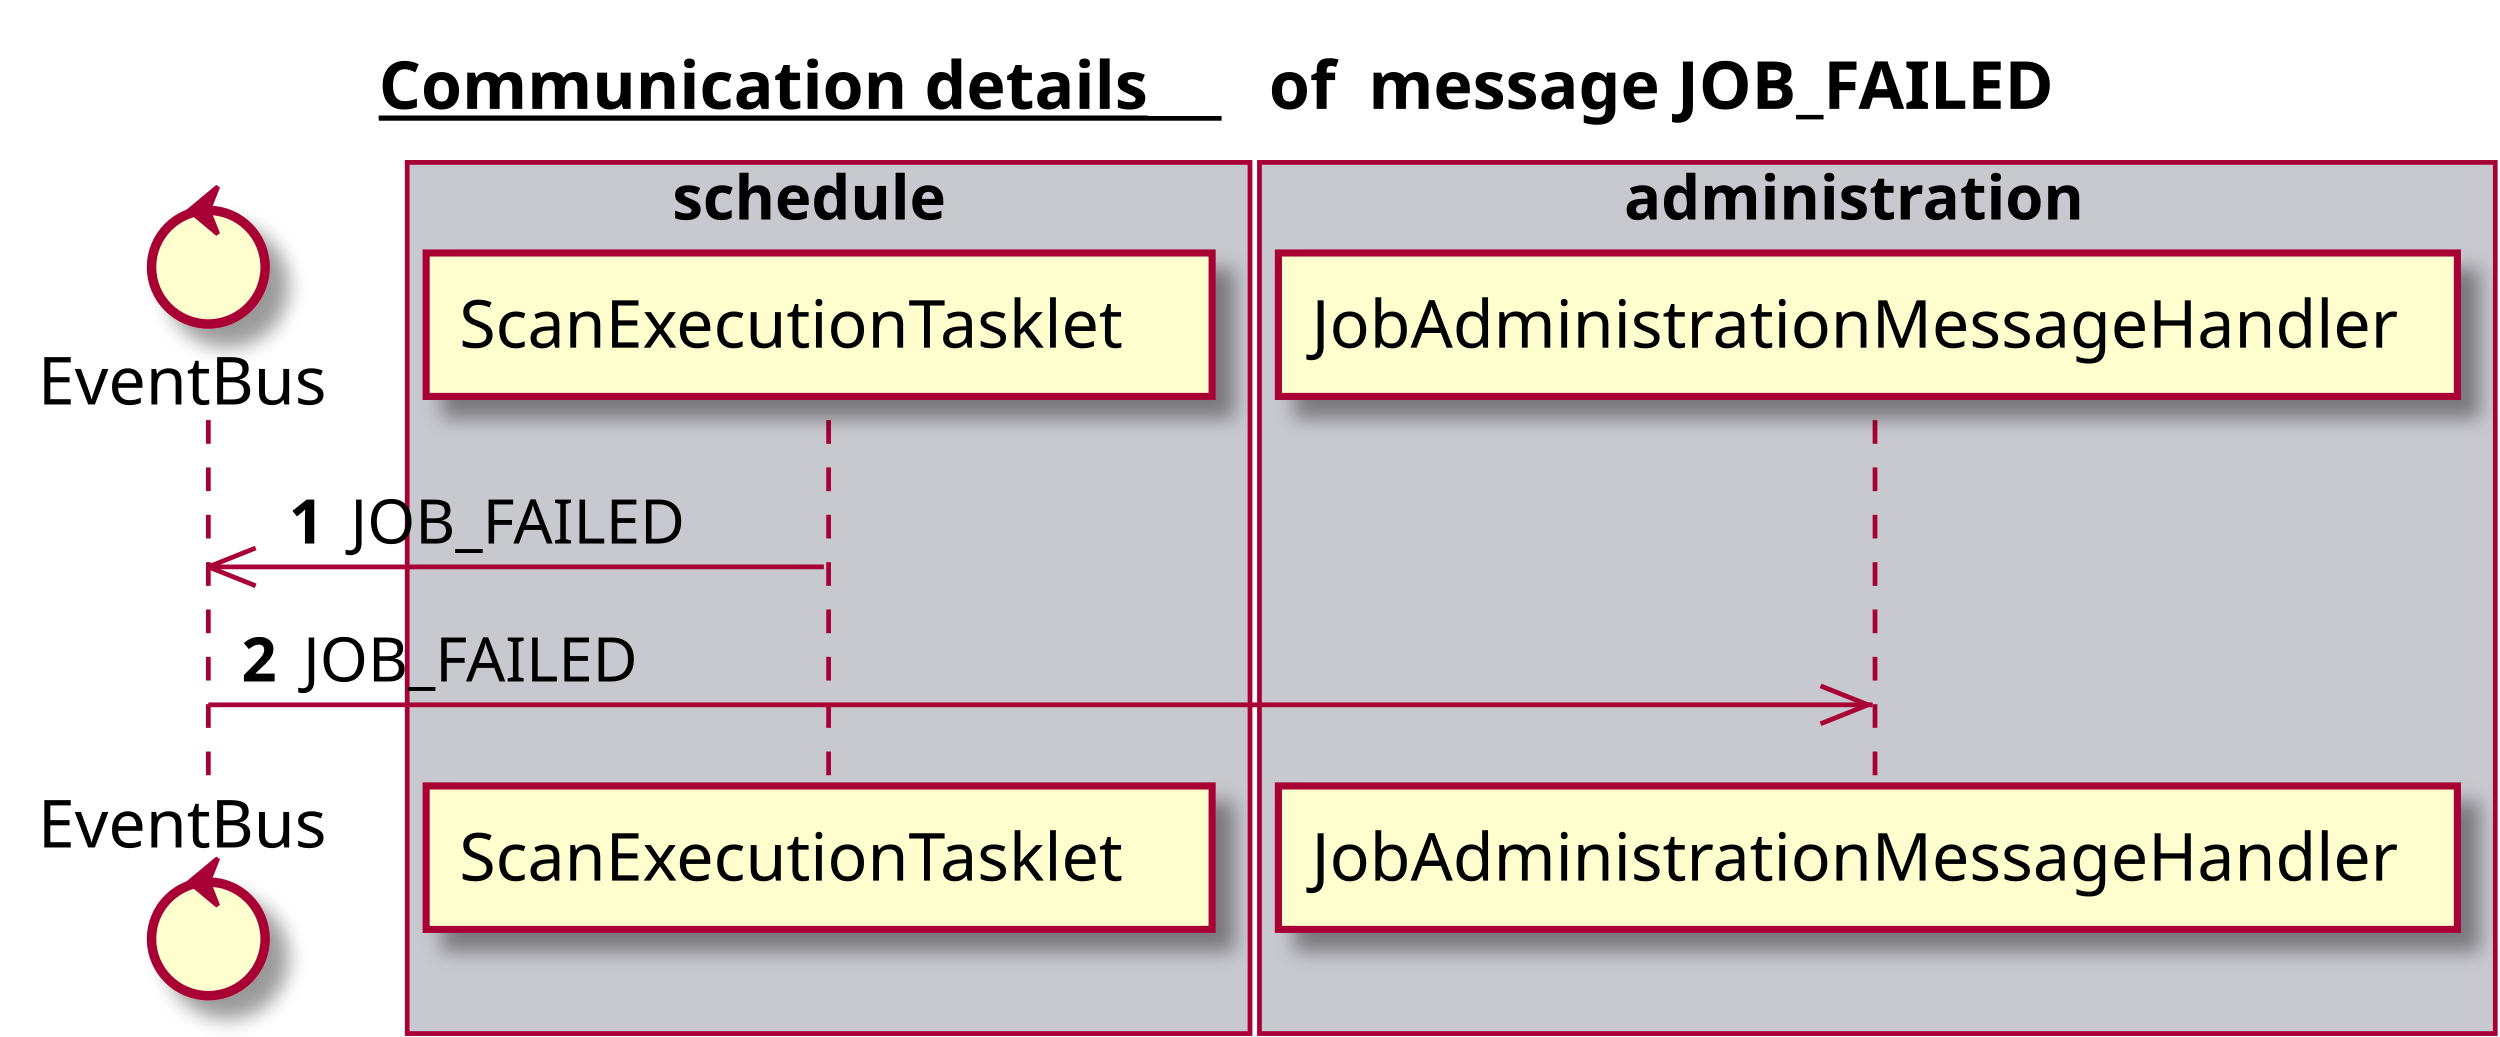
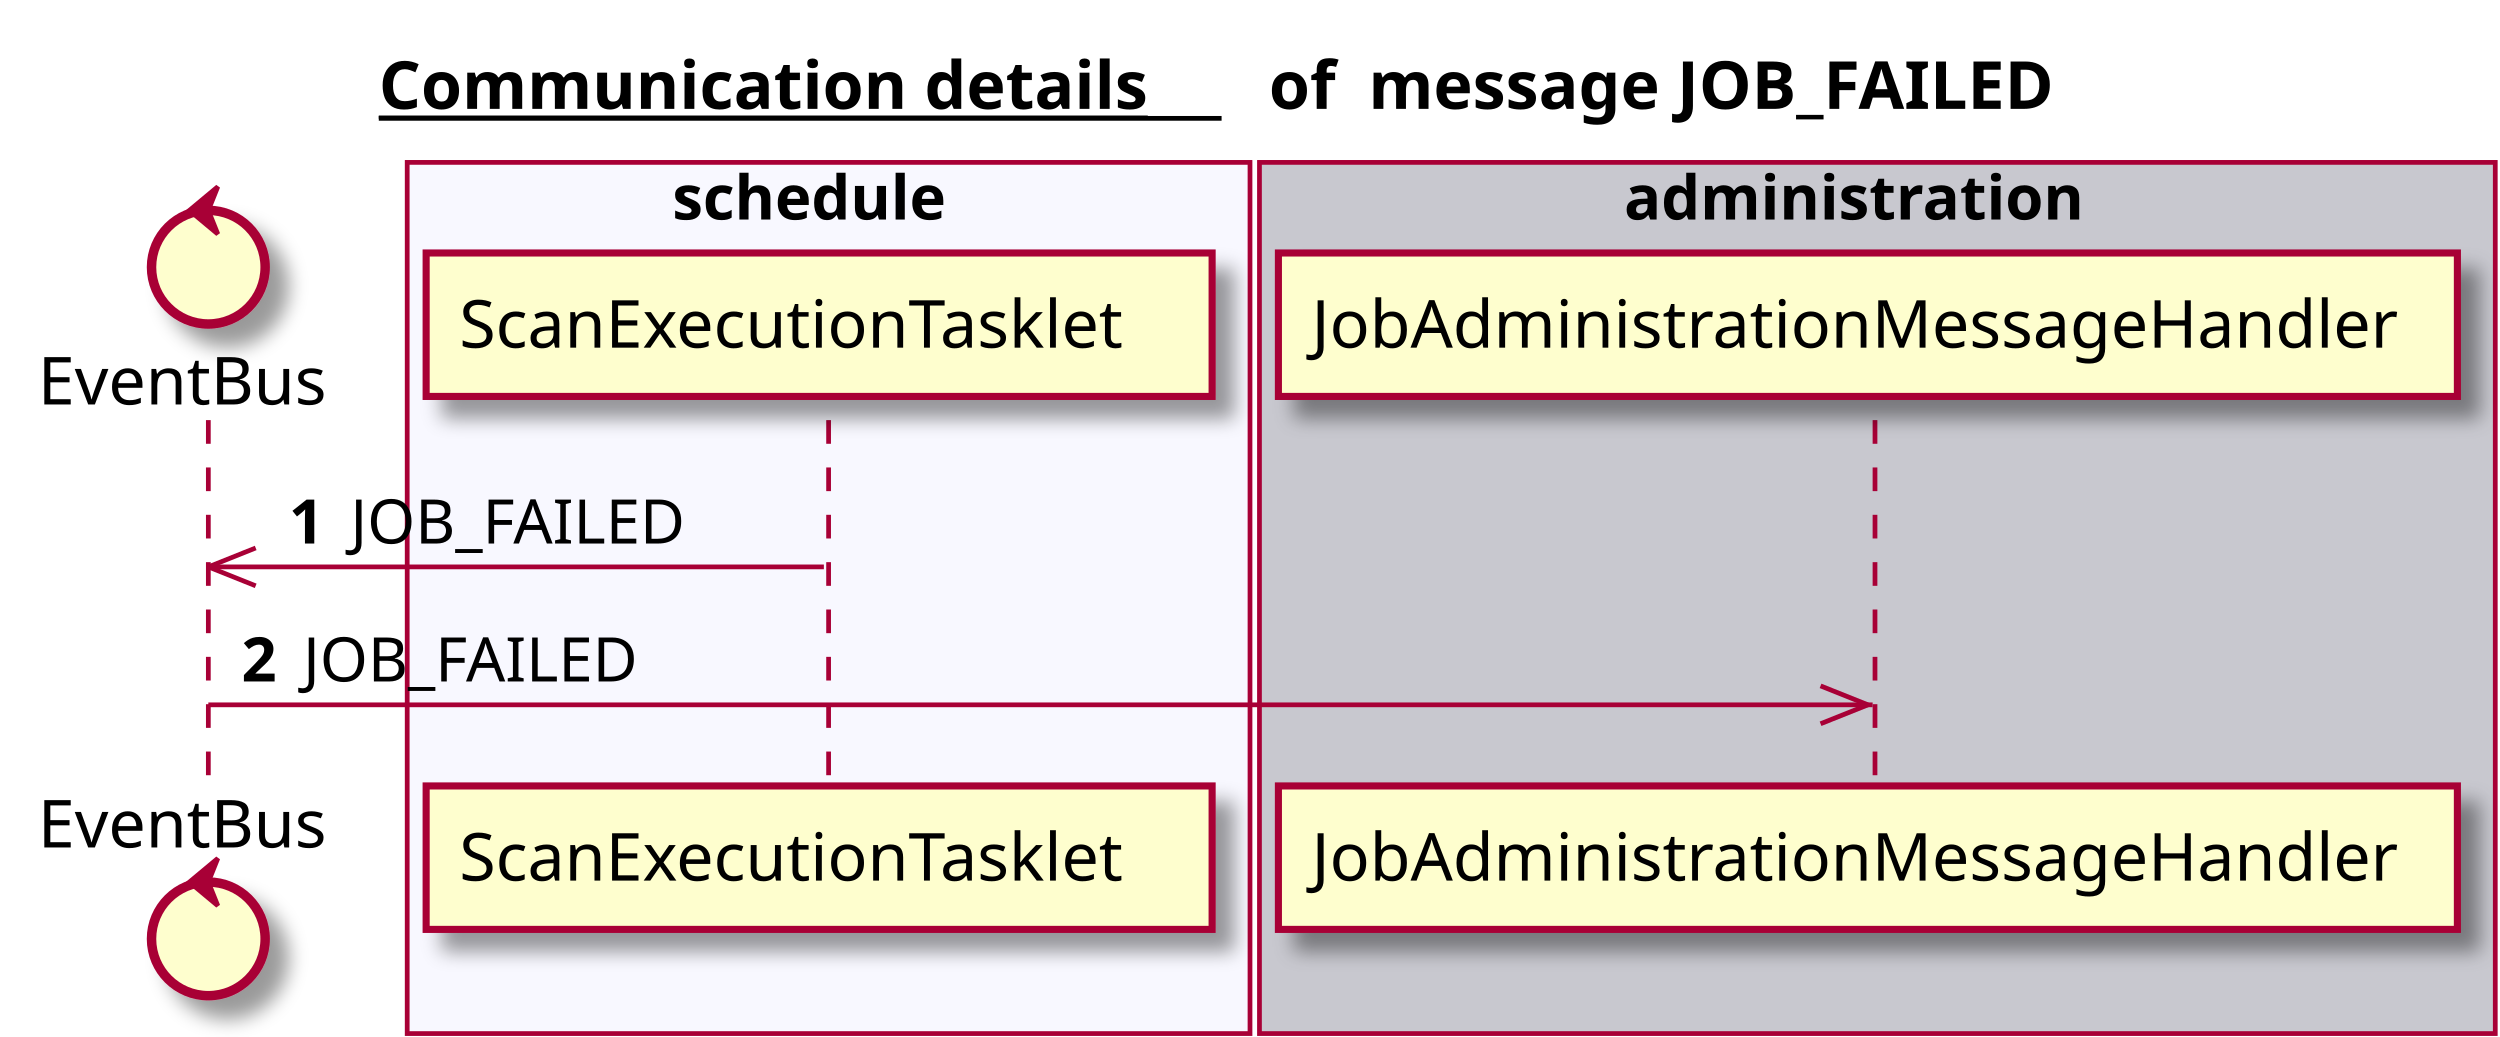
<svg xmlns="http://www.w3.org/2000/svg" contentScriptType="application/ecmascript" contentStyleType="text/css" height="219px" preserveAspectRatio="none" style="width:528px;height:219px;" version="1.1" viewBox="0 0 528 219" width="528px" zoomAndPan="magnify">
  <defs>
-     <filter height="300%" id="fyspqdj" width="300%" x="-1" y="-1">
+     <filter height="300%" id="fi7kkkg" width="300%" x="-1" y="-1">
      <feGaussianBlur result="blurOut" stdDeviation="2.0" />
      <feColorMatrix in="blurOut" result="blurOut2" type="matrix" values="0 0 0 0 0 0 0 0 0 0 0 0 0 0 0 0 0 0 .4 0" />
      <feOffset dx="4.0" dy="4.0" in="blurOut2" result="blurOut3" />
      <feBlend in="SourceGraphic" in2="blurOut3" mode="normal" />
    </filter>
  </defs>
  <g>
    <text fill="#000000" font-family="sans-serif" font-size="14" font-weight="bold" lengthAdjust="spacingAndGlyphs" text-decoration="underline" textLength="178" x="80" y="22.995">Communication details</text>
    <line style="stroke: #000000; stroke-width: 1.0;" x1="80" x2="258" y1="24.995" y2="24.995" />
    <text fill="#000000" font-family="sans-serif" font-size="14" font-weight="bold" lengthAdjust="spacingAndGlyphs" textLength="16" x="268" y="22.995">of</text>
    <text fill="#000000" font-family="sans-serif" font-size="14" font-weight="bold" lengthAdjust="spacingAndGlyphs" textLength="162" x="289" y="22.995">message JOB_FAILED</text>
-     <rect fill="#C8C8CF" height="183.992" style="stroke: #A80036; stroke-width: 1.0;" width="178" x="86" y="34.297" />
+     <rect fill="#F8F8FF" height="183.992" style="stroke: #A80036; stroke-width: 1.0;" width="178" x="86" y="34.297" />
    <text fill="#000000" font-family="sans-serif" font-size="13" font-weight="bold" lengthAdjust="spacingAndGlyphs" textLength="66" x="142" y="46.364">schedule</text>
    <rect fill="#C8C8CF" height="183.992" style="stroke: #A80036; stroke-width: 1.0;" width="261" x="266" y="34.297" />
    <text fill="#000000" font-family="sans-serif" font-size="13" font-weight="bold" lengthAdjust="spacingAndGlyphs" textLength="107" x="343" y="46.364">administration</text>
    <line style="stroke: #A80036; stroke-width: 1.0; stroke-dasharray: 5.0,5.0;" x1="44" x2="44" y1="88.727" y2="166.992" />
    <line style="stroke: #A80036; stroke-width: 1.0; stroke-dasharray: 5.0,5.0;" x1="175" x2="175" y1="88.727" y2="166.992" />
    <line style="stroke: #A80036; stroke-width: 1.0; stroke-dasharray: 5.0,5.0;" x1="396" x2="396" y1="88.727" y2="166.992" />
    <text fill="#000000" font-family="sans-serif" font-size="14" lengthAdjust="spacingAndGlyphs" textLength="66" x="8" y="85.425">EventBus</text>
-     <ellipse cx="44" cy="56.43" fill="#FEFECE" filter="url(#fyspqdj)" rx="12" ry="12" style="stroke: #A80036; stroke-width: 2.0;" />
+     <ellipse cx="44" cy="56.43" fill="#FEFECE" filter="url(#fi7kkkg)" rx="12" ry="12" style="stroke: #A80036; stroke-width: 2.0;" />
    <polygon fill="#A80036" points="40,44.43,46,39.43,44,44.43,46,49.43,40,44.43" style="stroke: #A80036; stroke-width: 1.0;" />
    <text fill="#000000" font-family="sans-serif" font-size="14" lengthAdjust="spacingAndGlyphs" textLength="66" x="8" y="178.987">EventBus</text>
-     <ellipse cx="44" cy="198.289" fill="#FEFECE" filter="url(#fyspqdj)" rx="12" ry="12" style="stroke: #A80036; stroke-width: 2.0;" />
+     <ellipse cx="44" cy="198.289" fill="#FEFECE" filter="url(#fi7kkkg)" rx="12" ry="12" style="stroke: #A80036; stroke-width: 2.0;" />
    <polygon fill="#A80036" points="40,186.289,46,181.289,44,186.289,46,191.289,40,186.289" style="stroke: #A80036; stroke-width: 1.0;" />
-     <rect fill="#FEFECE" filter="url(#fyspqdj)" height="30.297" style="stroke: #A80036; stroke-width: 1.5;" width="166" x="90" y="53.43" />
+     <rect fill="#FEFECE" filter="url(#fi7kkkg)" height="30.297" style="stroke: #A80036; stroke-width: 1.5;" width="166" x="90" y="53.43" />
    <text fill="#000000" font-family="sans-serif" font-size="14" lengthAdjust="spacingAndGlyphs" textLength="152" x="97" y="73.425">ScanExecutionTasklet</text>
-     <rect fill="#FEFECE" filter="url(#fyspqdj)" height="30.297" style="stroke: #A80036; stroke-width: 1.5;" width="166" x="90" y="165.992" />
+     <rect fill="#FEFECE" filter="url(#fi7kkkg)" height="30.297" style="stroke: #A80036; stroke-width: 1.5;" width="166" x="90" y="165.992" />
    <text fill="#000000" font-family="sans-serif" font-size="14" lengthAdjust="spacingAndGlyphs" textLength="152" x="97" y="185.987">ScanExecutionTasklet</text>
-     <rect fill="#FEFECE" filter="url(#fyspqdj)" height="30.297" style="stroke: #A80036; stroke-width: 1.5;" width="249" x="270" y="53.43" />
+     <rect fill="#FEFECE" filter="url(#fi7kkkg)" height="30.297" style="stroke: #A80036; stroke-width: 1.5;" width="249" x="270" y="53.43" />
    <text fill="#000000" font-family="sans-serif" font-size="14" lengthAdjust="spacingAndGlyphs" textLength="235" x="277" y="73.425">JobAdministrationMessageHandler</text>
-     <rect fill="#FEFECE" filter="url(#fyspqdj)" height="30.297" style="stroke: #A80036; stroke-width: 1.5;" width="249" x="270" y="165.992" />
+     <rect fill="#FEFECE" filter="url(#fi7kkkg)" height="30.297" style="stroke: #A80036; stroke-width: 1.5;" width="249" x="270" y="165.992" />
    <text fill="#000000" font-family="sans-serif" font-size="14" lengthAdjust="spacingAndGlyphs" textLength="235" x="277" y="185.987">JobAdministrationMessageHandler</text>
    <line style="stroke: #A80036; stroke-width: 1.0;" x1="44" x2="54" y1="119.727" y2="115.727" />
    <line style="stroke: #A80036; stroke-width: 1.0;" x1="44" x2="54" y1="119.727" y2="123.727" />
    <line style="stroke: #A80036; stroke-width: 1.0;" x1="44" x2="174" y1="119.727" y2="119.727" />
    <text fill="#000000" font-family="sans-serif" font-size="13" font-weight="bold" lengthAdjust="spacingAndGlyphs" textLength="9" x="61" y="114.793">1</text>
    <text fill="#000000" font-family="sans-serif" font-size="13" lengthAdjust="spacingAndGlyphs" textLength="73" x="74" y="114.793">JOB_FAILED</text>
    <line style="stroke: #A80036; stroke-width: 1.0;" x1="394.5" x2="384.5" y1="148.859" y2="144.859" />
    <line style="stroke: #A80036; stroke-width: 1.0;" x1="394.5" x2="384.5" y1="148.859" y2="152.859" />
    <line style="stroke: #A80036; stroke-width: 1.0;" x1="44" x2="395.5" y1="148.859" y2="148.859" />
    <text fill="#000000" font-family="sans-serif" font-size="13" font-weight="bold" lengthAdjust="spacingAndGlyphs" textLength="9" x="51" y="143.926">2</text>
    <text fill="#000000" font-family="sans-serif" font-size="13" lengthAdjust="spacingAndGlyphs" textLength="73" x="64" y="143.926">JOB_FAILED</text>
  </g>
</svg>
